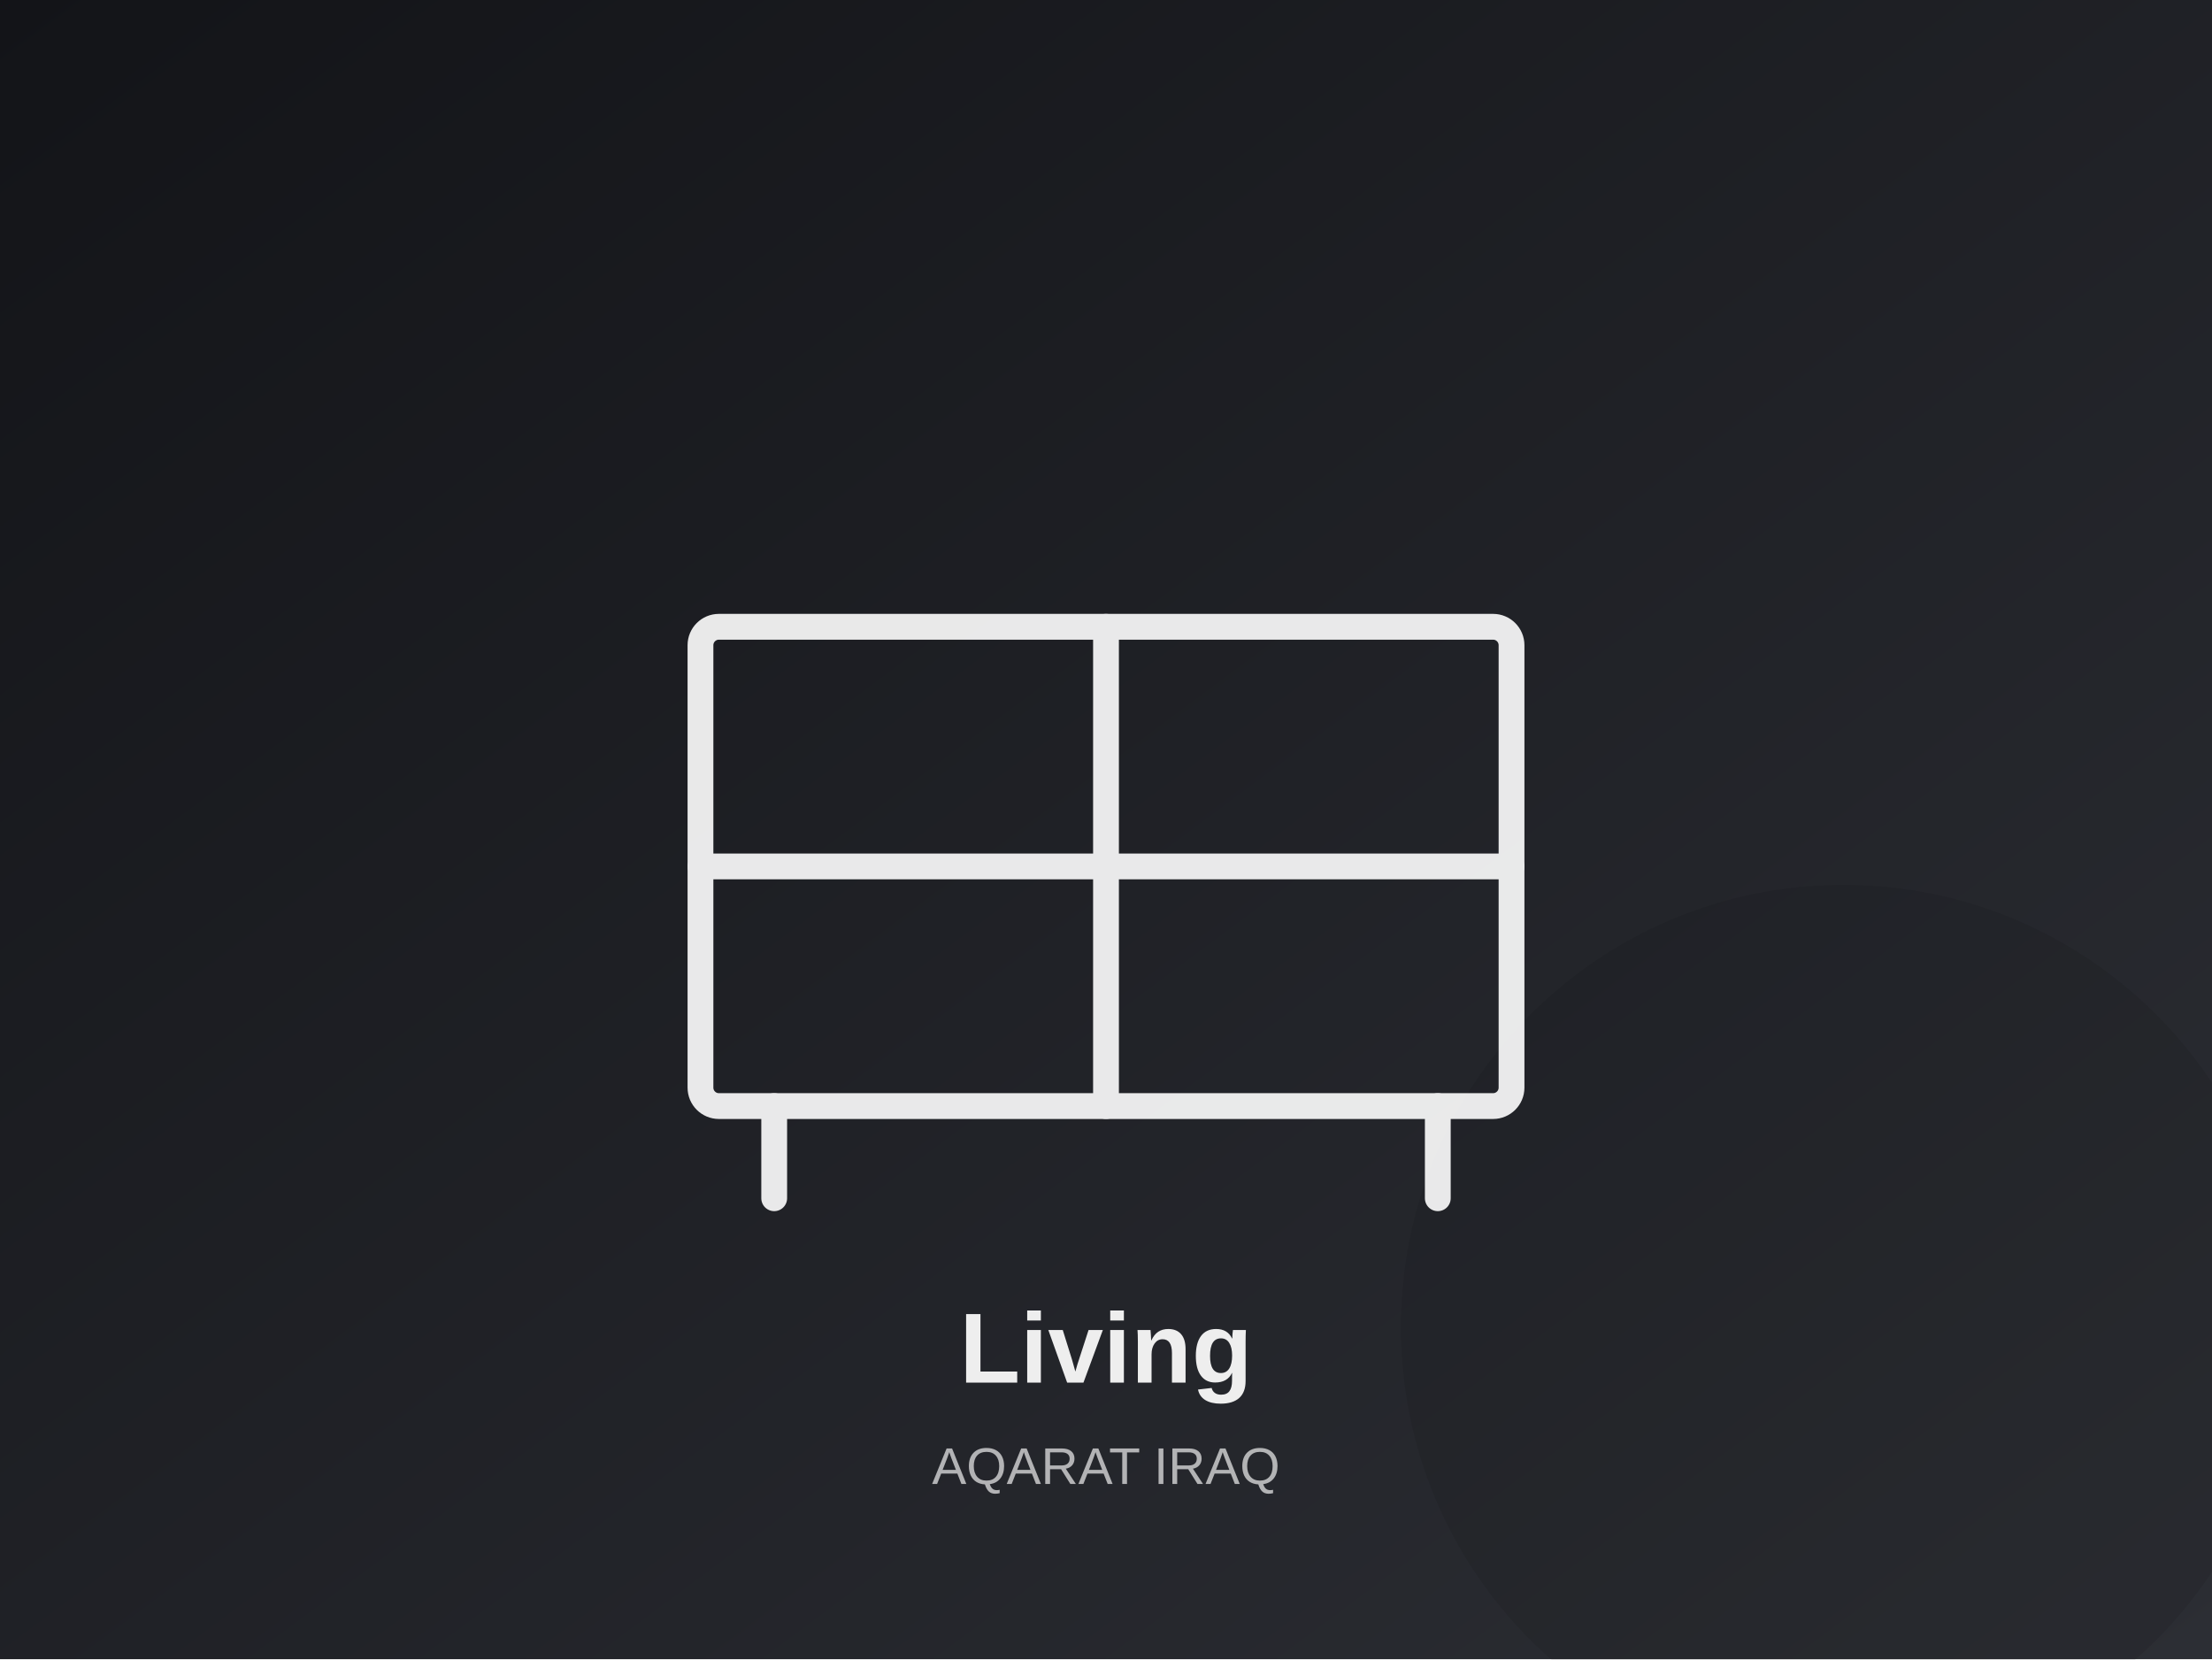
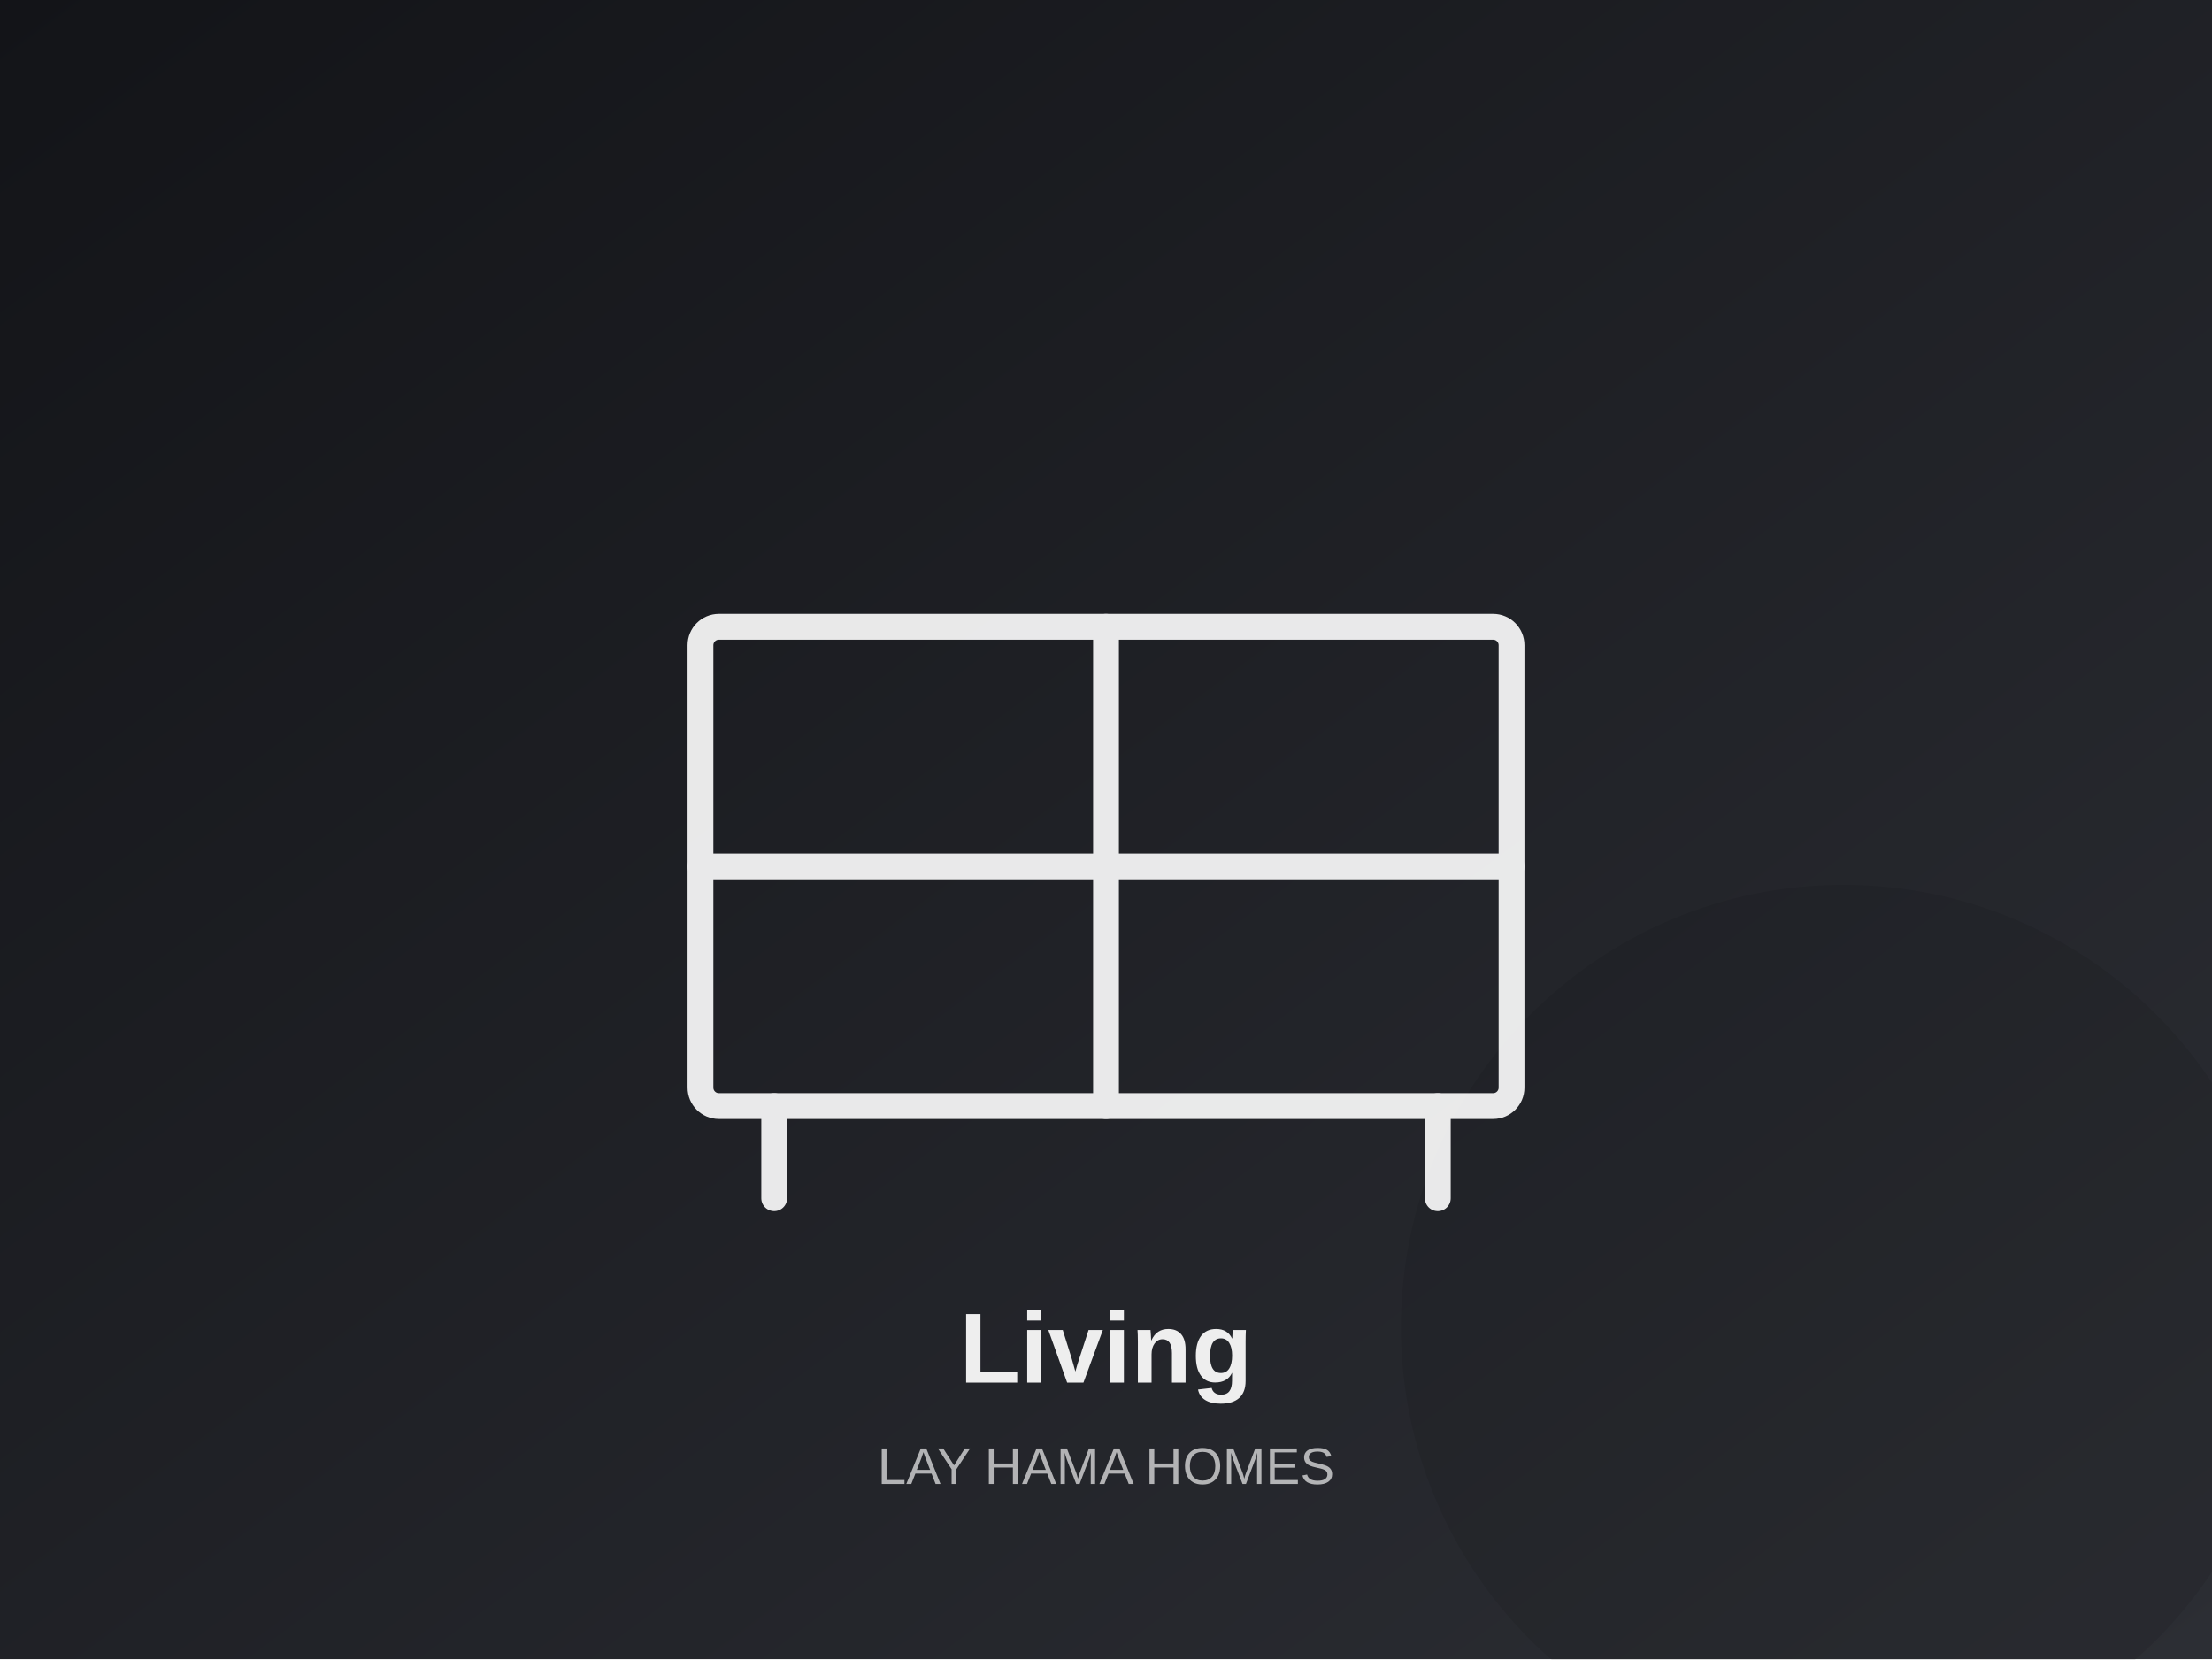
<svg xmlns="http://www.w3.org/2000/svg" viewBox="0 0 1200 900" width="1200" height="900">
  <defs>
    <linearGradient id="g" x1="0" y1="0" x2="1" y2="1">
      <stop offset="0" stop-color="#131418" />
      <stop offset="1" stop-color="#2c2e34" />
    </linearGradient>
  </defs>
  <rect width="1200" height="900" fill="url(#g)" />
  <circle cx="1000" cy="720" r="240" fill="#000000" opacity="0.08" />
  <g fill="none" stroke="#ffffff" stroke-width="14" stroke-linejoin="round" stroke-linecap="round" opacity="0.9">
    <rect x="380" y="340" width="440" height="260" rx="10" />
    <line x1="380" y1="470" x2="820" y2="470" />
    <line x1="600" y1="340" x2="600" y2="600" />
    <path d="M420 600 L420 650 M780 600 L780 650" />
  </g>
  <text x="600" y="750" font-family="Segoe UI, Arial, sans-serif" font-size="54" font-weight="700" fill="#ffffff" text-anchor="middle" opacity="0.92">Living</text>
-   <text x="600" y="805" font-family="Segoe UI, Arial, sans-serif" font-size="28" fill="#ffffff" text-anchor="middle" opacity="0.65">AQARAT IRAQ</text>
+   <text x="600" y="805" font-family="Segoe UI, Arial, sans-serif" font-size="28" fill="#ffffff" text-anchor="middle" opacity="0.65">LAY HAMA HOMES</text>
</svg>
